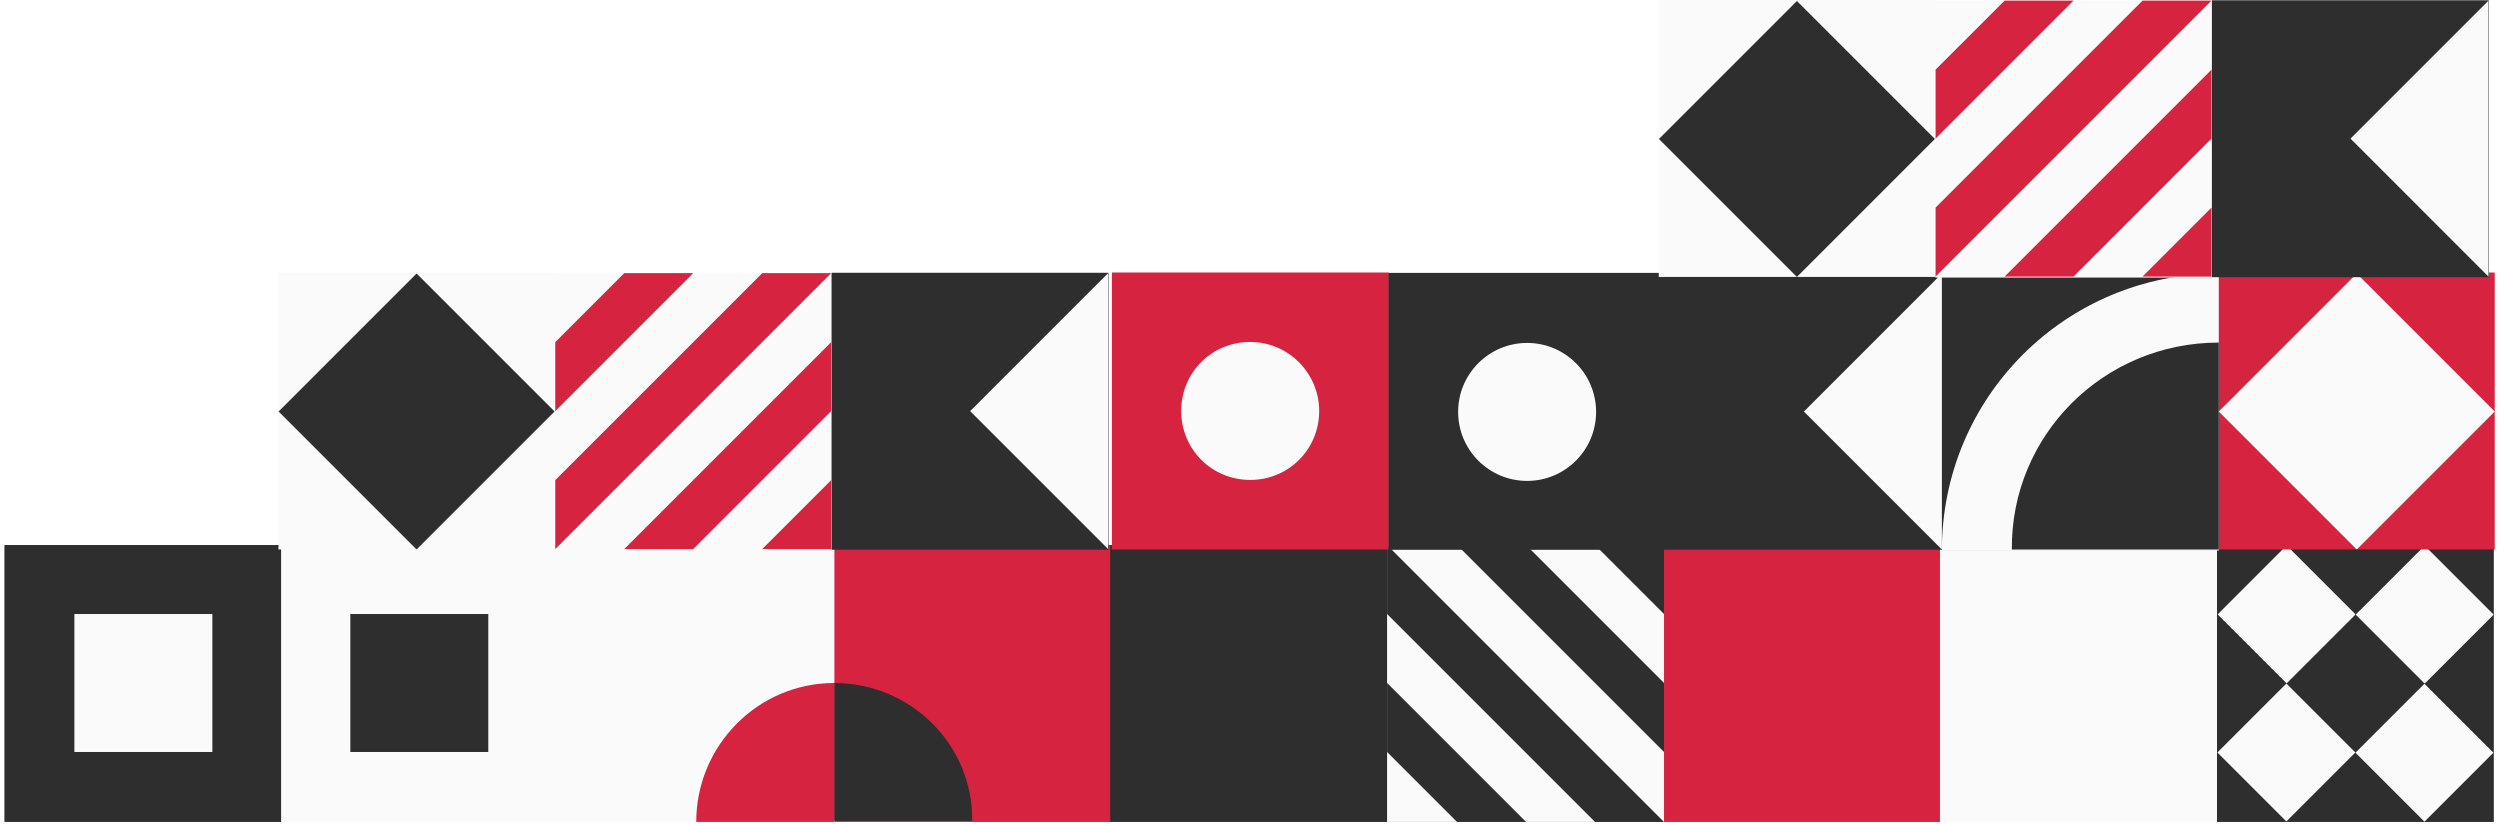
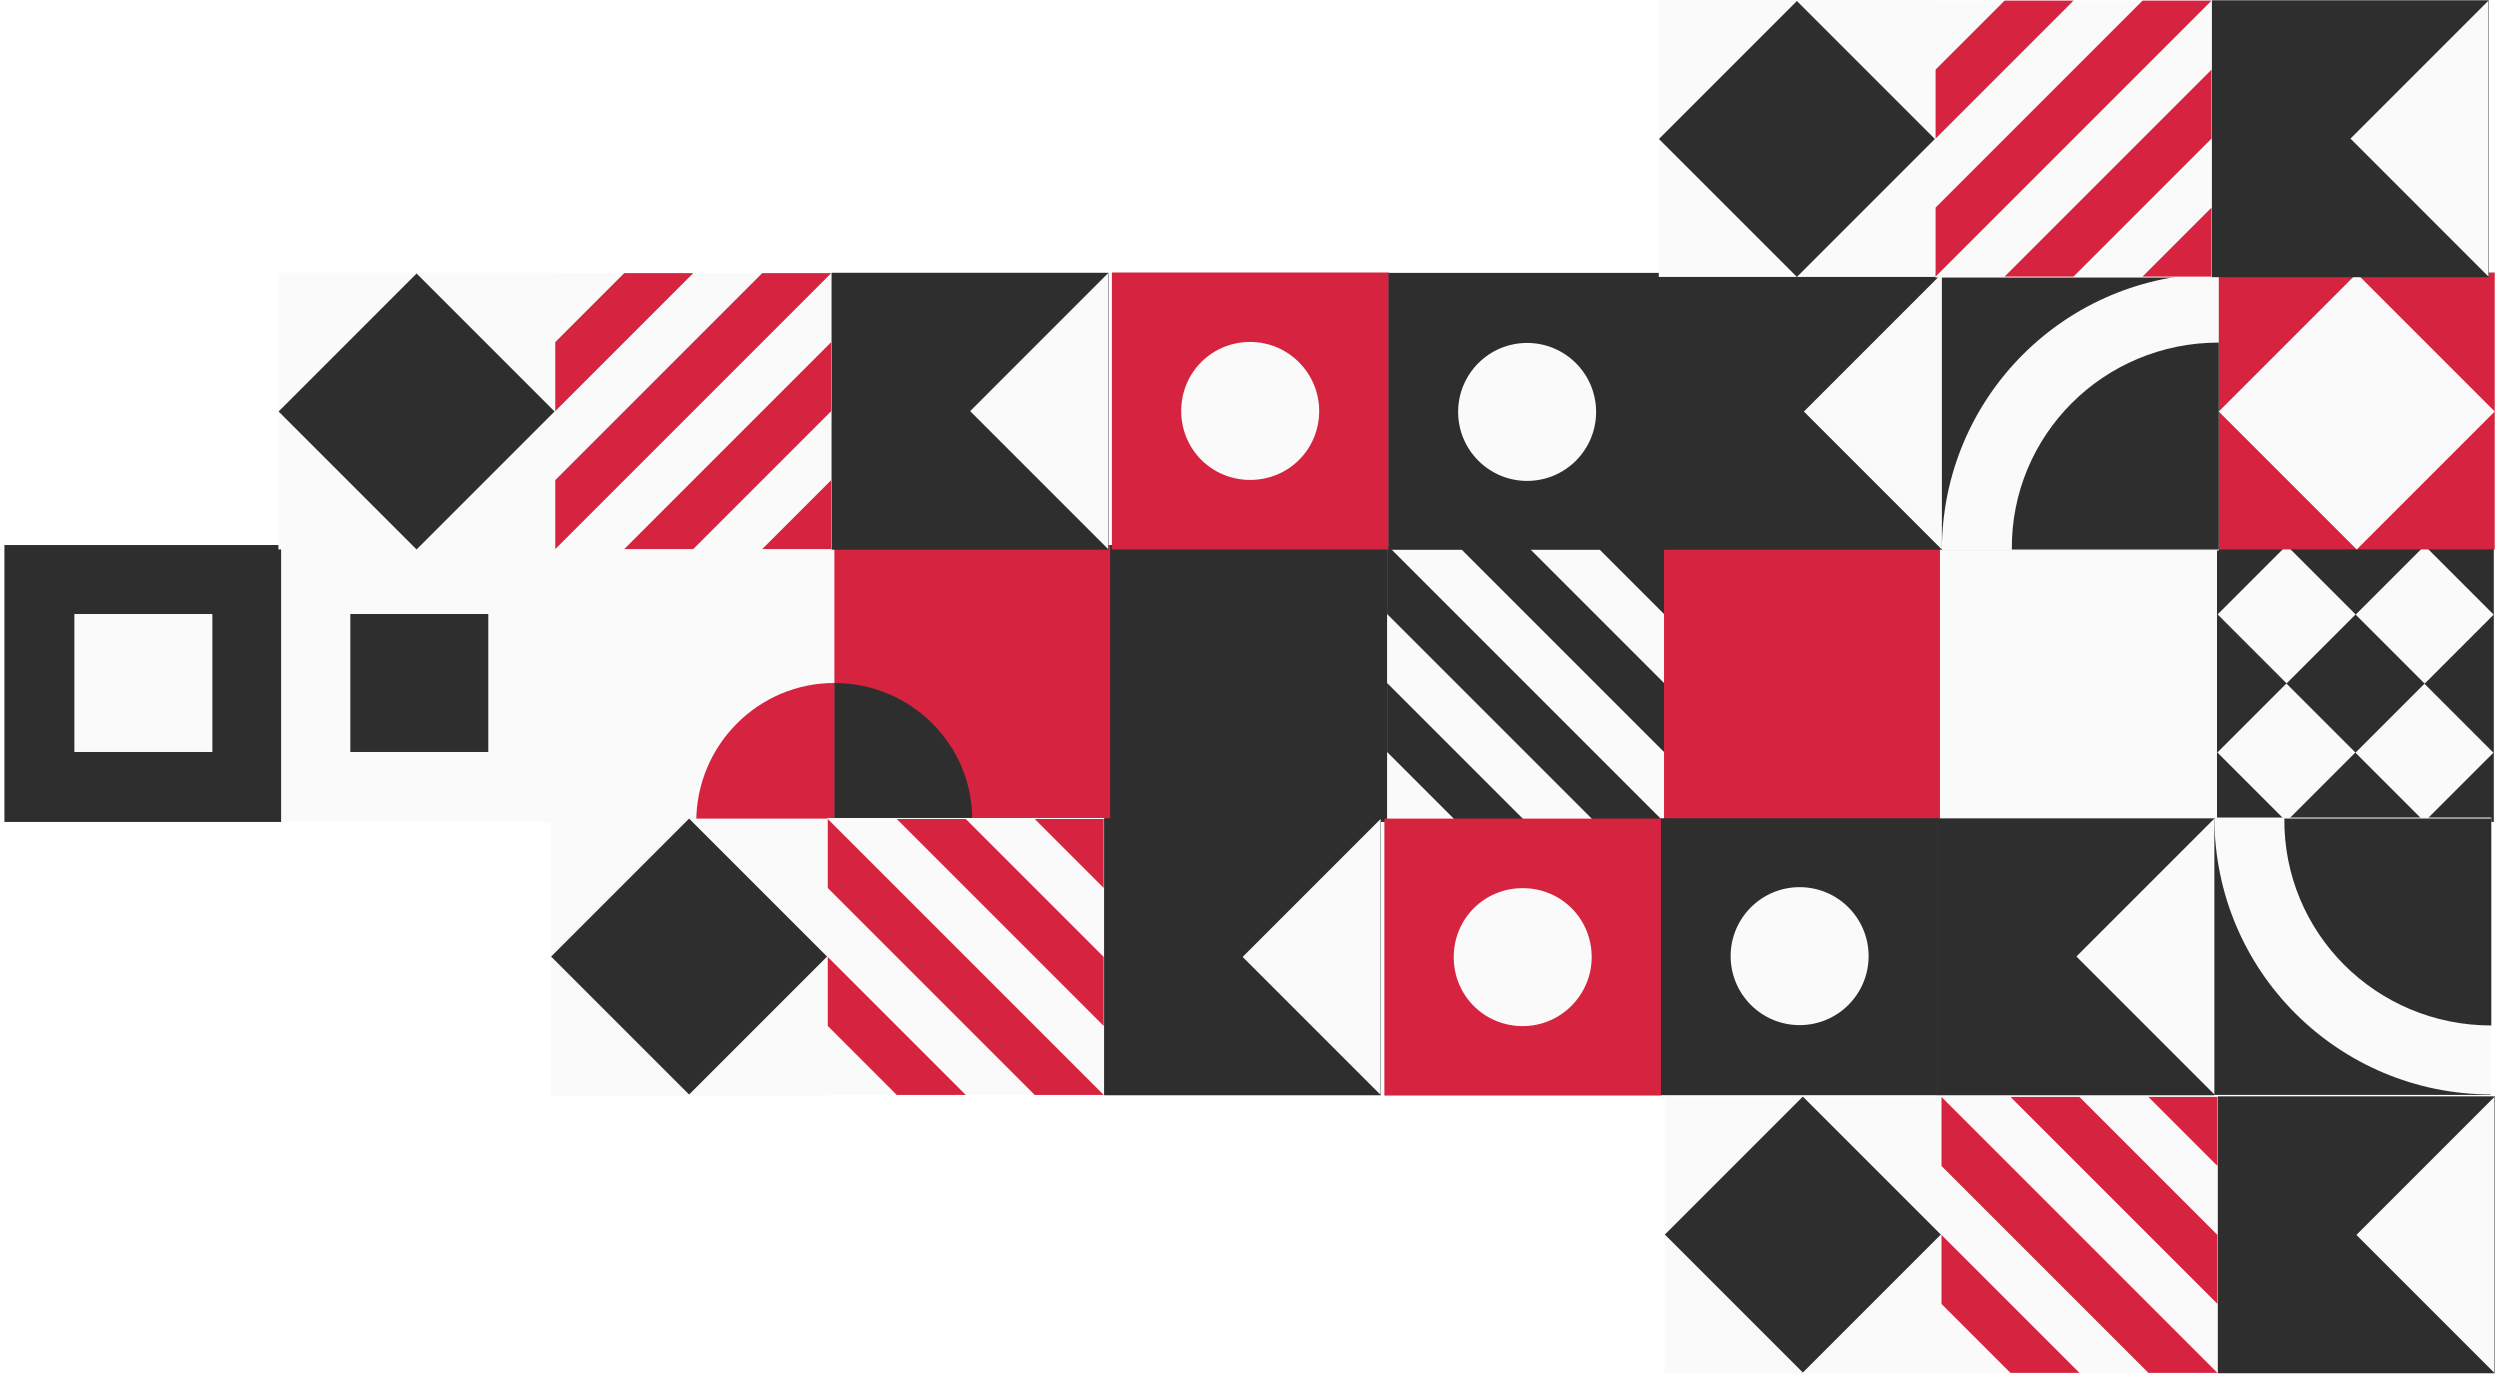
- <svg xmlns="http://www.w3.org/2000/svg" width="422" height="139" viewBox="0 0 422 139" fill="none">
+ <svg xmlns="http://www.w3.org/2000/svg" width="422" height="232" viewBox="0 0 422 232" fill="none">
  <path d="M0.745 92L47.491 92L47.491 138.745L0.745 138.745L0.745 92Z" fill="#2E2E2E" />
  <path d="M280.885 92L327.63 92L327.63 138.745L280.885 138.745L280.885 92Z" fill="#D62340" />
  <path d="M47.491 92L94.236 92L94.236 138.745L47.491 138.745L47.491 92Z" fill="#FAFAFA" />
  <path d="M374.21 92L420.955 92L420.955 138.745L374.21 138.745L374.21 92Z" fill="#2E2E2E" />
  <path d="M140.815 92L187.561 92L187.561 138.745L140.815 138.745L140.815 92Z" fill="#D62340" />
  <path d="M187.394 92L234.14 92L234.14 138.745L187.394 138.745L187.394 92Z" fill="#2E2E2E" />
  <path d="M327.464 92L374.21 92L374.21 138.745L327.464 138.745L327.464 92Z" fill="#FAFAFA" />
  <path d="M234.14 92L280.885 92L280.885 138.745L234.14 138.745L234.14 92Z" fill="#2E2E2E" />
  <path d="M94.07 92L140.815 92L140.815 138.745L94.07 138.745L94.07 92Z" fill="#FAFAFA" />
  <path d="M397.639 103.751L409.284 92.106L420.929 103.751L409.284 115.397L397.639 103.751Z" fill="#FAFAFA" />
  <path d="M374.334 103.714L385.979 92.068L397.625 103.714L385.979 115.359L374.334 103.714Z" fill="#FAFAFA" />
  <path d="M397.601 127.056L409.246 115.411L420.891 127.056L409.246 138.701L397.601 127.056Z" fill="#FAFAFA" />
  <path d="M374.296 127.019L385.941 115.374L397.587 127.019L385.941 138.664L374.296 127.019Z" fill="#FAFAFA" />
  <path d="M339.275 92L327.631 103.645L327.631 92L339.275 92Z" fill="#FAFAFA" />
  <path d="M350.92 92L362.565 92L327.63 126.934L327.63 115.29L350.92 92Z" fill="#FAFAFA" />
  <path d="M374.21 92L327.631 138.745L339.275 138.745L374.21 103.645L374.21 92Z" fill="#FAFAFA" />
  <path d="M374.209 115.29L350.92 138.745L362.565 138.745L374.209 126.934L374.209 115.29Z" fill="#FAFAFA" />
  <path d="M234.14 126.935L245.951 138.746L234.14 138.746L234.14 126.935Z" fill="#FAFAFA" />
  <path d="M234.14 115.29L234.14 103.645L269.24 138.745L257.596 138.745L234.14 115.29Z" fill="#FAFAFA" />
  <path d="M234.14 92L280.885 138.745L280.885 126.934L245.951 92L234.14 92Z" fill="#FAFAFA" />
  <path d="M257.596 92L280.885 115.29L280.885 103.645L269.24 92L257.596 92Z" fill="#FAFAFA" />
  <path d="M140.815 115.29L140.815 138.579L164.105 138.579C164.271 125.77 153.791 115.29 140.815 115.29Z" fill="#2E2E2E" />
  <path d="M117.526 138.745L140.815 138.745L140.815 115.29C128.006 115.29 117.526 125.77 117.526 138.745Z" fill="#D62340" />
  <path d="M59.136 103.645L82.425 103.645L82.425 126.934L59.136 126.934L59.136 103.645Z" fill="#2E2E2E" />
  <path d="M12.556 103.645L35.846 103.645L35.846 126.934L12.556 126.934L12.556 103.645Z" fill="#FAFAFA" />
  <path d="M47 92.746L47 46.001L93.745 46.001L93.745 92.746L47 92.746Z" fill="#FAFAFA" />
  <path d="M93.684 92.852L93.684 46.106L140.429 46.106L140.429 92.852L93.684 92.852Z" fill="#FAFAFA" />
  <path d="M140.368 92.791L140.368 46.045L187.113 46.045L187.113 92.791L140.368 92.791Z" fill="#2E2E2E" />
  <path d="M128.661 92.686L140.306 81.041L140.306 92.686L128.661 92.686Z" fill="#D62340" />
  <path d="M117.017 92.686L105.372 92.686L140.306 57.752L140.306 69.396L117.017 92.686Z" fill="#D62340" />
  <path d="M93.728 92.685L140.306 46.106L128.661 46.106L93.728 81.041L93.728 92.685Z" fill="#D62340" />
  <path d="M93.727 69.396L117.017 46.106L105.372 46.106L93.727 57.751L93.727 69.396Z" fill="#D62340" />
  <path d="M70.319 92.749L47.029 69.459L70.319 46.168L93.609 69.459L70.319 92.749Z" fill="#2E2E2E" />
  <path d="M187.05 46.107L163.761 69.397L187.05 92.686L187.05 46.107Z" fill="#FAFAFA" />
  <path d="M421.11 46L421.11 92.746L374.365 92.746L374.365 46L421.11 46Z" fill="#D62340" />
  <path d="M374.426 46.105L374.426 92.851L327.681 92.851L327.681 46.105L374.426 46.105Z" fill="#2E2E2E" />
  <path d="M327.742 46.045L327.742 92.79L280.997 92.79L280.997 46.045L327.742 46.045Z" fill="#2E2E2E" />
  <path d="M374.532 46.182L374.532 92.928L327.787 92.928C327.787 66.977 348.747 46.182 374.532 46.182Z" fill="#FAFAFA" />
  <path d="M374.532 57.827L374.532 92.761L339.598 92.761C339.431 73.464 355.068 57.827 374.532 57.827Z" fill="#2E2E2E" />
  <path d="M397.818 46.173L421.109 69.464L397.818 92.754L374.528 69.464L397.818 46.173Z" fill="#FAFAFA" />
  <path d="M327.787 92.761L304.498 69.472L327.787 46.182L327.787 92.761Z" fill="#FAFAFA" />
  <path d="M234.428 46L234.428 92.746L187.683 92.746L187.683 46L234.428 46Z" fill="#D62340" />
  <path d="M281.112 46.061L281.112 92.806L234.367 92.806L234.367 46.061L281.112 46.061Z" fill="#2E2E2E" />
  <path d="M257.778 81.177C251.347 81.177 246.133 75.964 246.133 69.532C246.133 63.101 251.347 57.888 257.778 57.888C264.209 57.888 269.422 63.101 269.422 69.532C269.422 75.964 264.209 81.177 257.778 81.177Z" fill="#FAFAFA" />
  <path d="M211.033 57.721C204.545 57.721 199.388 62.878 199.388 69.366C199.388 75.854 204.545 81.011 211.033 81.011C217.521 81.011 222.678 75.854 222.678 69.366C222.678 63.044 217.521 57.721 211.033 57.721Z" fill="#FAFAFA" />
  <path d="M280 46.746L280 0.001L326.745 0.001L326.745 46.746L280 46.746Z" fill="#FAFAFA" />
  <path d="M326.684 46.852L326.684 0.107L373.429 0.107L373.429 46.852L326.684 46.852Z" fill="#FAFAFA" />
  <path d="M373.368 46.791L373.368 0.046L420.113 0.046L420.113 46.791L373.368 46.791Z" fill="#2E2E2E" />
  <path d="M361.661 46.686L373.306 35.041L373.306 46.686L361.661 46.686Z" fill="#D62340" />
  <path d="M350.017 46.686L338.372 46.686L373.306 11.752L373.306 23.396L350.017 46.686Z" fill="#D62340" />
  <path d="M326.727 46.685L373.306 0.107L361.661 0.107L326.727 35.041L326.727 46.685Z" fill="#D62340" />
  <path d="M326.727 23.396L350.017 0.107L338.372 0.107L326.727 11.751L326.727 23.396Z" fill="#D62340" />
  <path d="M303.319 46.749L280.028 23.459L303.319 0.168L326.609 23.459L303.319 46.749Z" fill="#2E2E2E" />
  <path d="M420.05 0.108L396.761 23.397L420.05 46.687L420.05 0.108Z" fill="#FAFAFA" />
+   <path d="M93 138.182L93 184.927L139.745 184.927L139.745 138.182L93 138.182Z" fill="#FAFAFA" />
+   <path d="M139.684 138.076L139.684 184.821L186.429 184.821L186.429 138.076L139.684 138.076Z" fill="#FAFAFA" />
+   <path d="M186.368 138.137L186.368 184.882L233.113 184.882L233.113 138.137L186.368 138.137Z" fill="#2E2E2E" />
+   <path d="M174.661 138.242L186.306 149.887L186.306 138.242L174.661 138.242Z" fill="#D62340" />
+   <path d="M163.016 138.242L151.372 138.242L186.306 173.176L186.306 161.532L163.016 138.242Z" fill="#D62340" />
+   <path d="M139.727 138.242L186.306 184.821L174.661 184.821L139.727 149.887L139.727 138.242Z" fill="#D62340" />
+   <path d="M139.727 161.532L163.016 184.821L151.372 184.821L139.727 173.177L139.727 161.532Z" fill="#D62340" />
+   <path d="M116.319 138.179L93.028 161.469L116.319 184.76L139.609 161.469L116.319 138.179Z" fill="#2E2E2E" />
+   <path d="M233.05 184.82L209.761 161.531L233.05 138.241L233.05 184.82Z" fill="#FAFAFA" />
+   <path d="M420.426 184.822L420.426 138.077L373.681 138.077L373.681 184.822L420.426 184.822Z" fill="#2E2E2E" />
+   <path d="M373.742 184.883L373.742 138.137L326.997 138.137L326.997 184.883L373.742 184.883Z" fill="#2E2E2E" />
+   <path d="M420.532 184.745L420.532 138L373.787 138C373.787 163.951 394.747 184.745 420.532 184.745Z" fill="#FAFAFA" />
+   <path d="M420.532 173.101L420.532 138.167L385.598 138.167C385.431 157.464 401.068 173.101 420.532 173.101Z" fill="#2E2E2E" />
+   <path d="M373.787 138.166L350.498 161.456L373.787 184.745L373.787 138.166Z" fill="#FAFAFA" />
+   <path d="M280.428 184.928L280.428 138.182L233.683 138.182L233.683 184.928L280.428 184.928Z" fill="#D62340" />
+   <path d="M327.112 184.867L327.112 138.122L280.367 138.122L280.367 184.867L327.112 184.867Z" fill="#2E2E2E" />
+   <path d="M303.778 149.751C297.347 149.751 292.133 154.964 292.133 161.396C292.133 167.827 297.347 173.04 303.778 173.04C310.209 173.04 315.422 167.827 315.422 161.396C315.422 154.964 310.209 149.751 303.778 149.751Z" fill="#FAFAFA" />
+   <path d="M257.033 173.207C250.545 173.207 245.389 168.05 245.389 161.562C245.389 155.074 250.545 149.917 257.033 149.917C263.521 149.917 268.678 155.074 268.678 161.562C268.678 167.883 263.521 173.207 257.033 173.207Z" fill="#FAFAFA" />
+   <path d="M281 185.106L281 231.851L327.745 231.851L327.745 185.106L281 185.106Z" fill="#FAFAFA" />
+   <path d="M327.684 185L327.684 231.745L374.429 231.745L374.429 185L327.684 185Z" fill="#FAFAFA" />
+   <path d="M374.368 185.061L374.368 231.806L421.113 231.806L421.113 185.061L374.368 185.061Z" fill="#2E2E2E" />
+   <path d="M362.661 185.166L374.306 196.811L374.306 185.166L362.661 185.166Z" fill="#D62340" />
+   <path d="M351.017 185.166L339.372 185.166L374.306 220.1L374.306 208.456L351.017 185.166Z" fill="#D62340" />
+   <path d="M327.727 185.166L374.306 231.745L362.661 231.745L327.727 196.811L327.727 185.166Z" fill="#D62340" />
+   <path d="M327.727 208.456L351.016 231.745L339.372 231.745L327.727 220.101L327.727 208.456Z" fill="#D62340" />
+   <path d="M304.318 185.103L281.028 208.393L304.319 231.684L327.609 208.393L304.318 185.103Z" fill="#2E2E2E" />
+   <path d="M421.05 231.744L397.761 208.455L421.05 185.165L421.05 231.744Z" fill="#FAFAFA" />
</svg>
